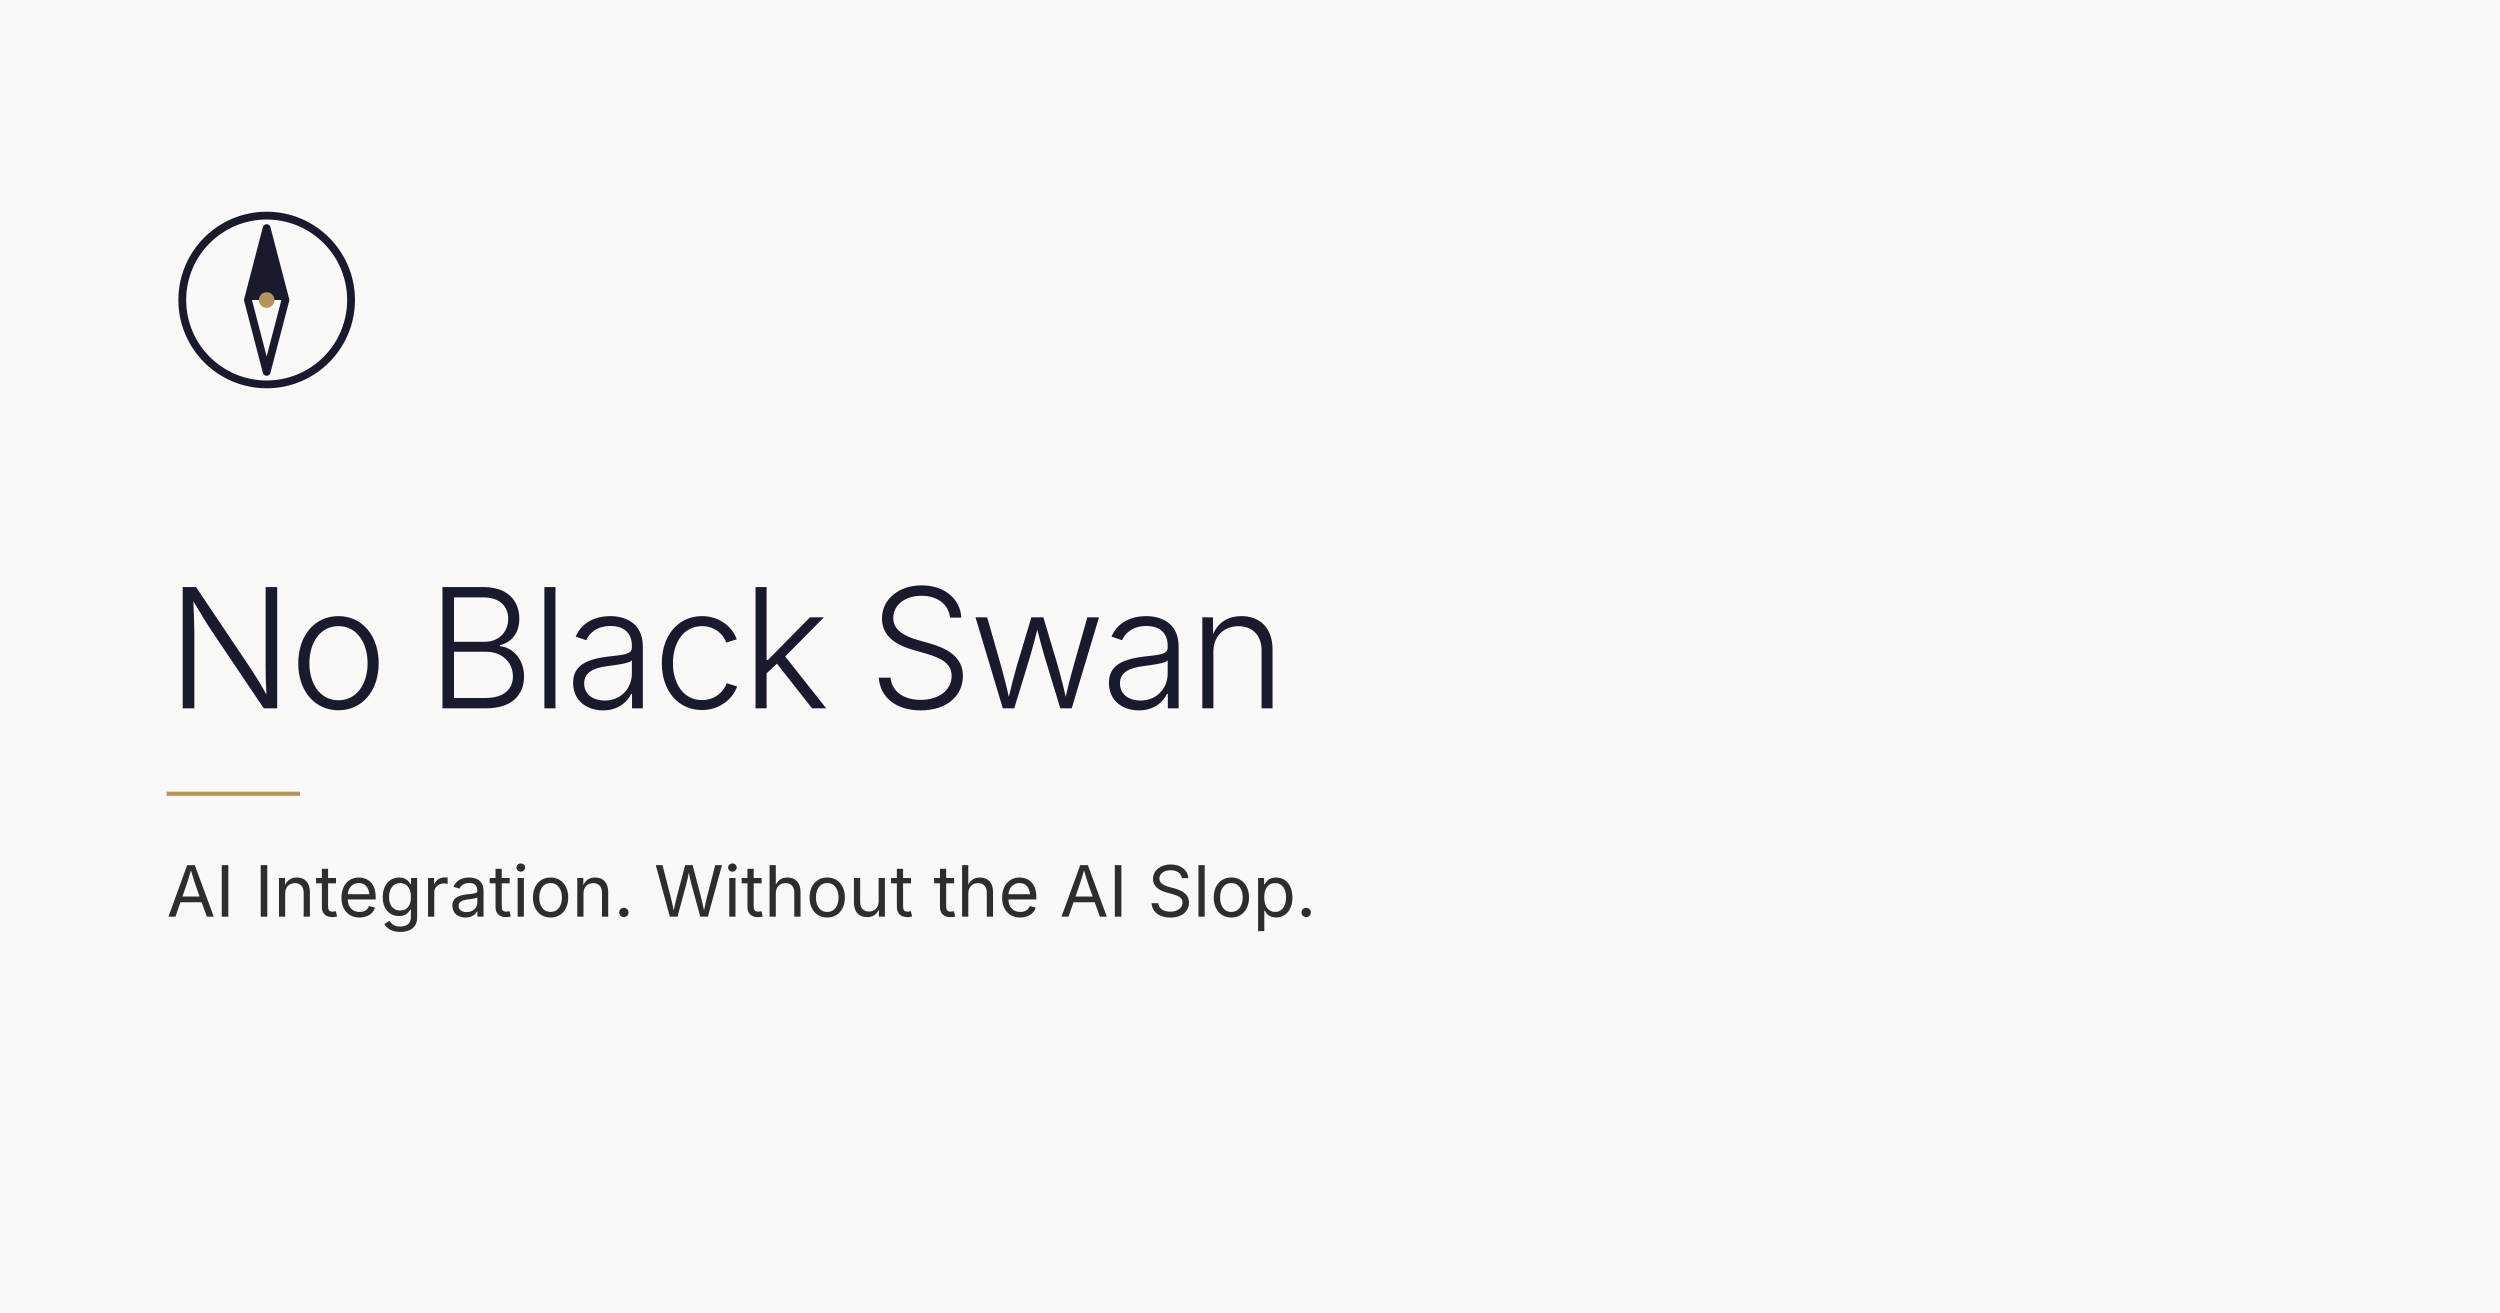
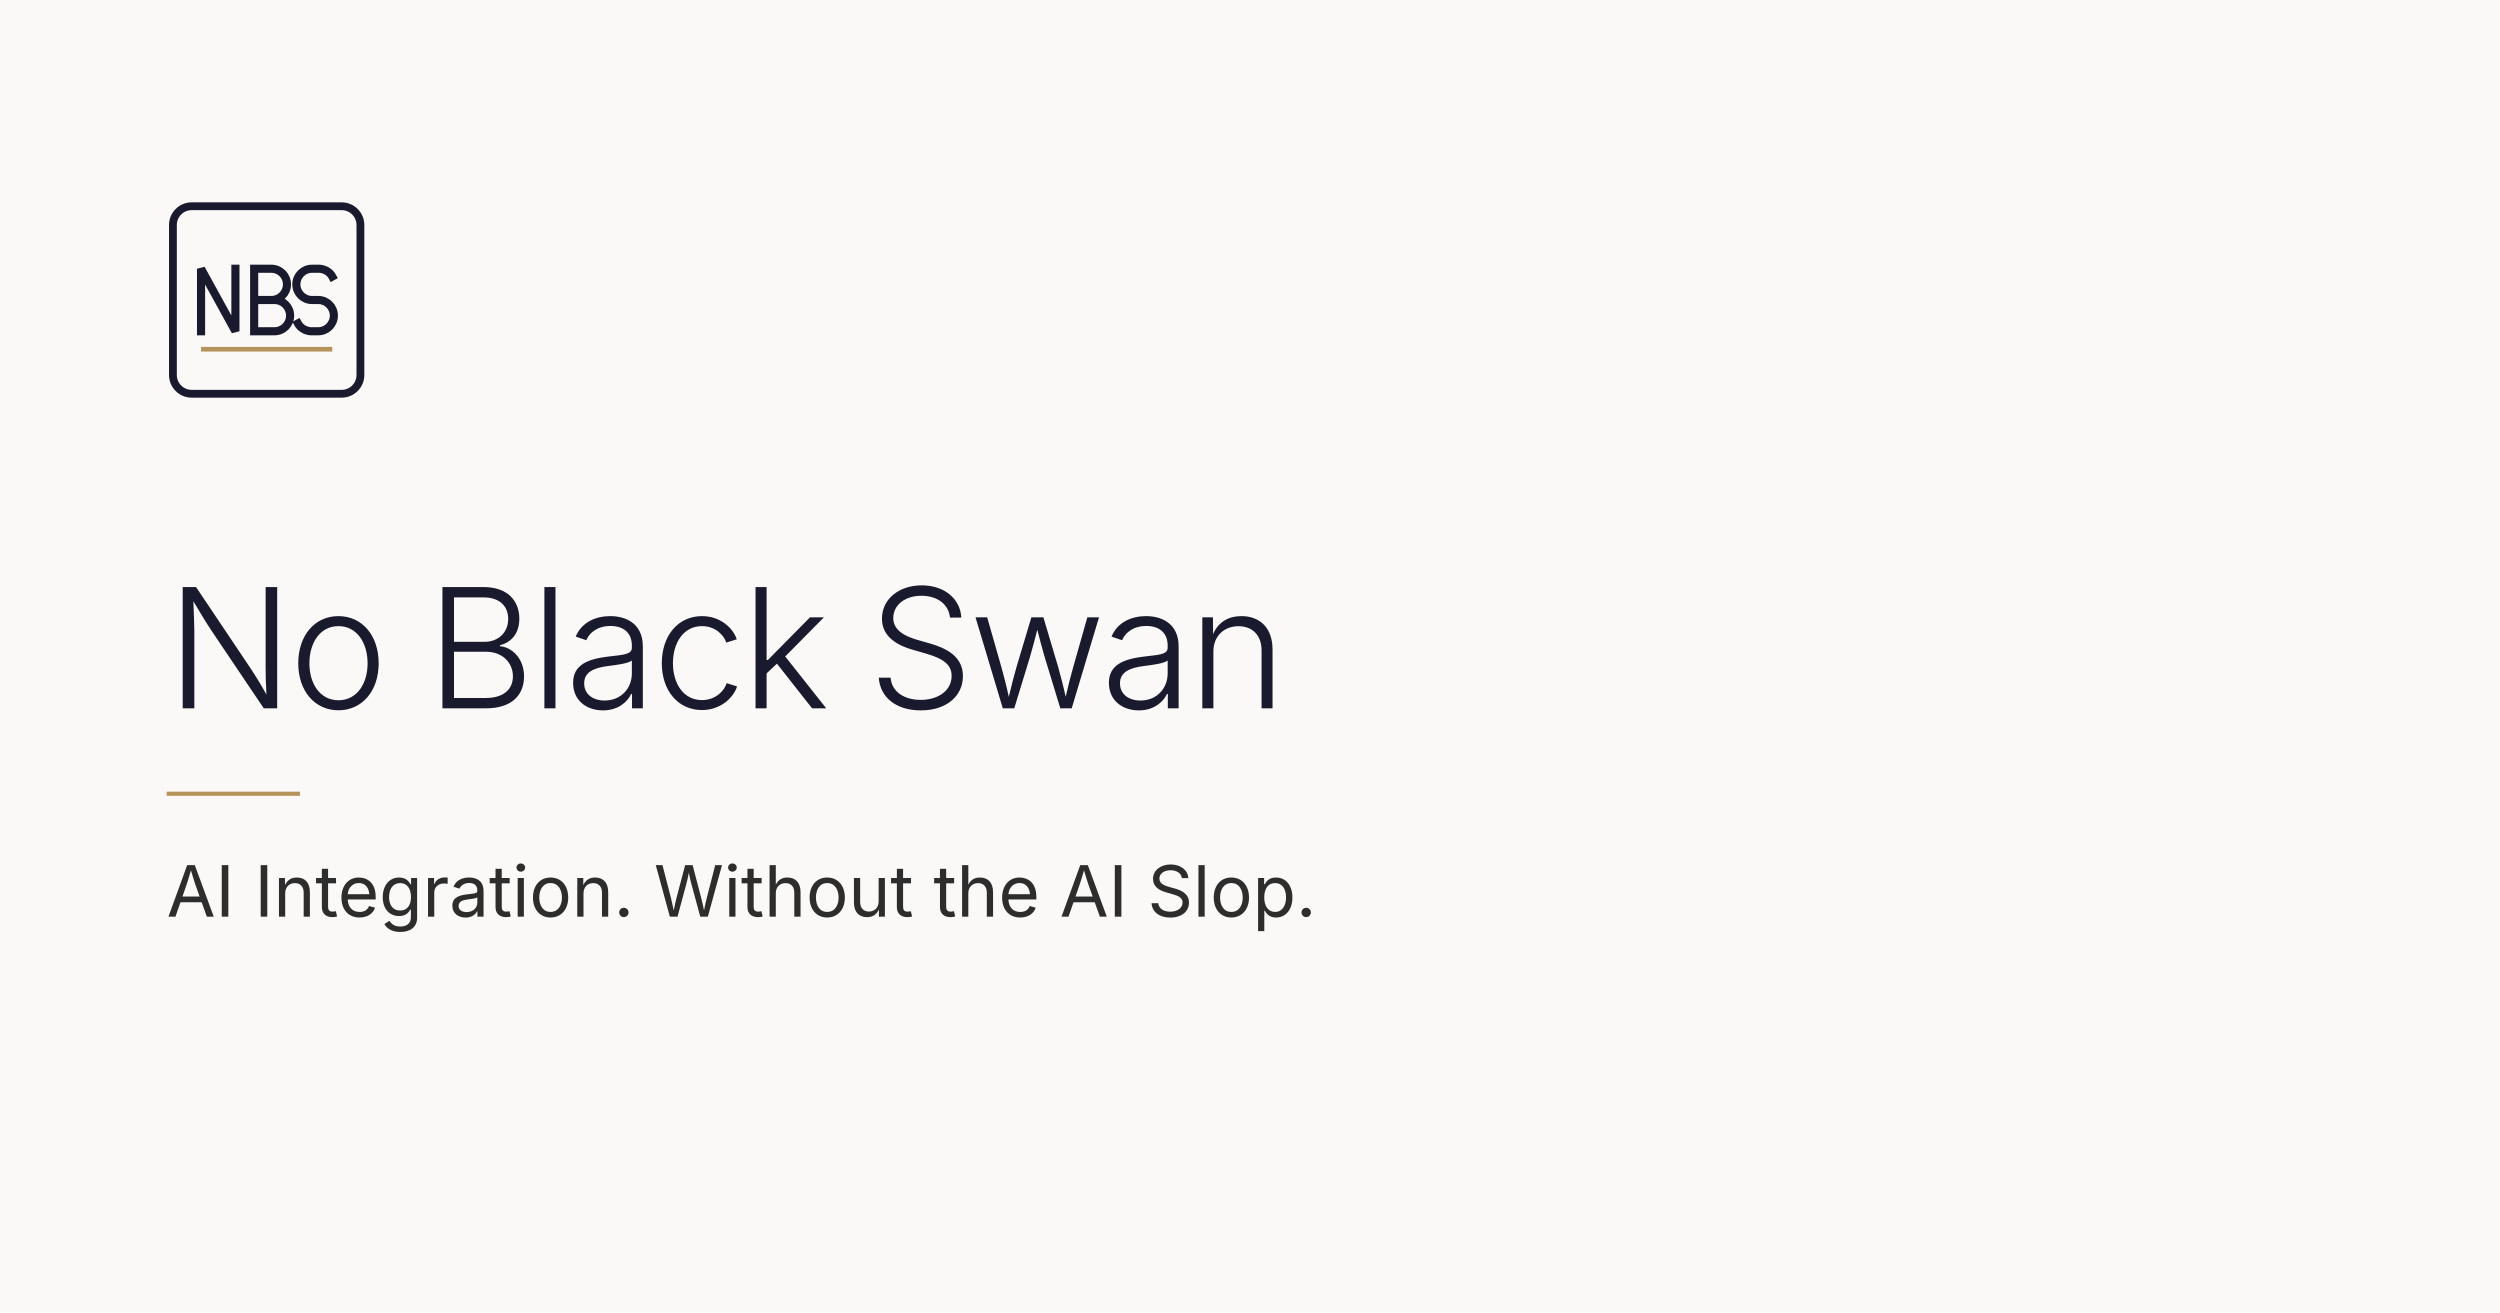
<svg xmlns="http://www.w3.org/2000/svg" width="1200" height="630" viewBox="0 0 1200 630" role="img" aria-labelledby="og-title og-desc">
  <rect width="1200" height="630" fill="#FAF9F7" />
  <g transform="translate(80,96) scale(1.5)">
-     <circle cx="32" cy="32" r="27" fill="none" stroke="#1A1A2E" stroke-width="2.5" />
-     <path d="M32 9 L38 32 L32 55 L26 32 Z" fill="none" stroke="#1A1A2E" stroke-width="2.5" stroke-linejoin="round" />
-     <path d="M32 9 L38 32 L26 32 Z" fill="#1A1A2E" />
-     <circle cx="32" cy="32" r="2.5" fill="#B5935A" />
+     <rect x="2" y="2" width="60" height="60" rx="6" fill="none" stroke="#1A1A2E" stroke-width="2.5" />
+     <g fill="none" stroke="#1A1A2E" stroke-width="2.6" stroke-linecap="square" stroke-linejoin="miter">
+       <path d="M11 42 V22 L22 42 V22" />
+       <path d="M28 22 V42 H34.5 A5 5 0 0 0 34.5 32 H28 M28 22 H33.5 A5 5 0 0 1 33.5 32" />
+       <path d="M53 24.5 A5 4.5 0 0 0 48 22 H46.5 A5 5 0 0 0 46.5 32 H48.5 A5 5 0 0 1 48.5 42 H47 A5 4.5 0 0 1 42 39.5" />
+     </g>
+     <rect x="11" y="47" width="42" height="1.5" fill="#B5935A" />
  </g>
  <text x="80" y="340" fill="#1A1A2E" font-family="Inter, Helvetica Neue, Arial, sans-serif" font-size="80" font-weight="300" letter-spacing="-2">No Black Swan</text>
  <rect x="80" y="380" width="64" height="2" fill="#B5935A" />
  <text x="80" y="440" fill="#2D2D2D" font-family="Inter, Helvetica Neue, Arial, sans-serif" font-size="34" font-weight="400">AI Integration. Without the AI Slop.</text>
</svg>
